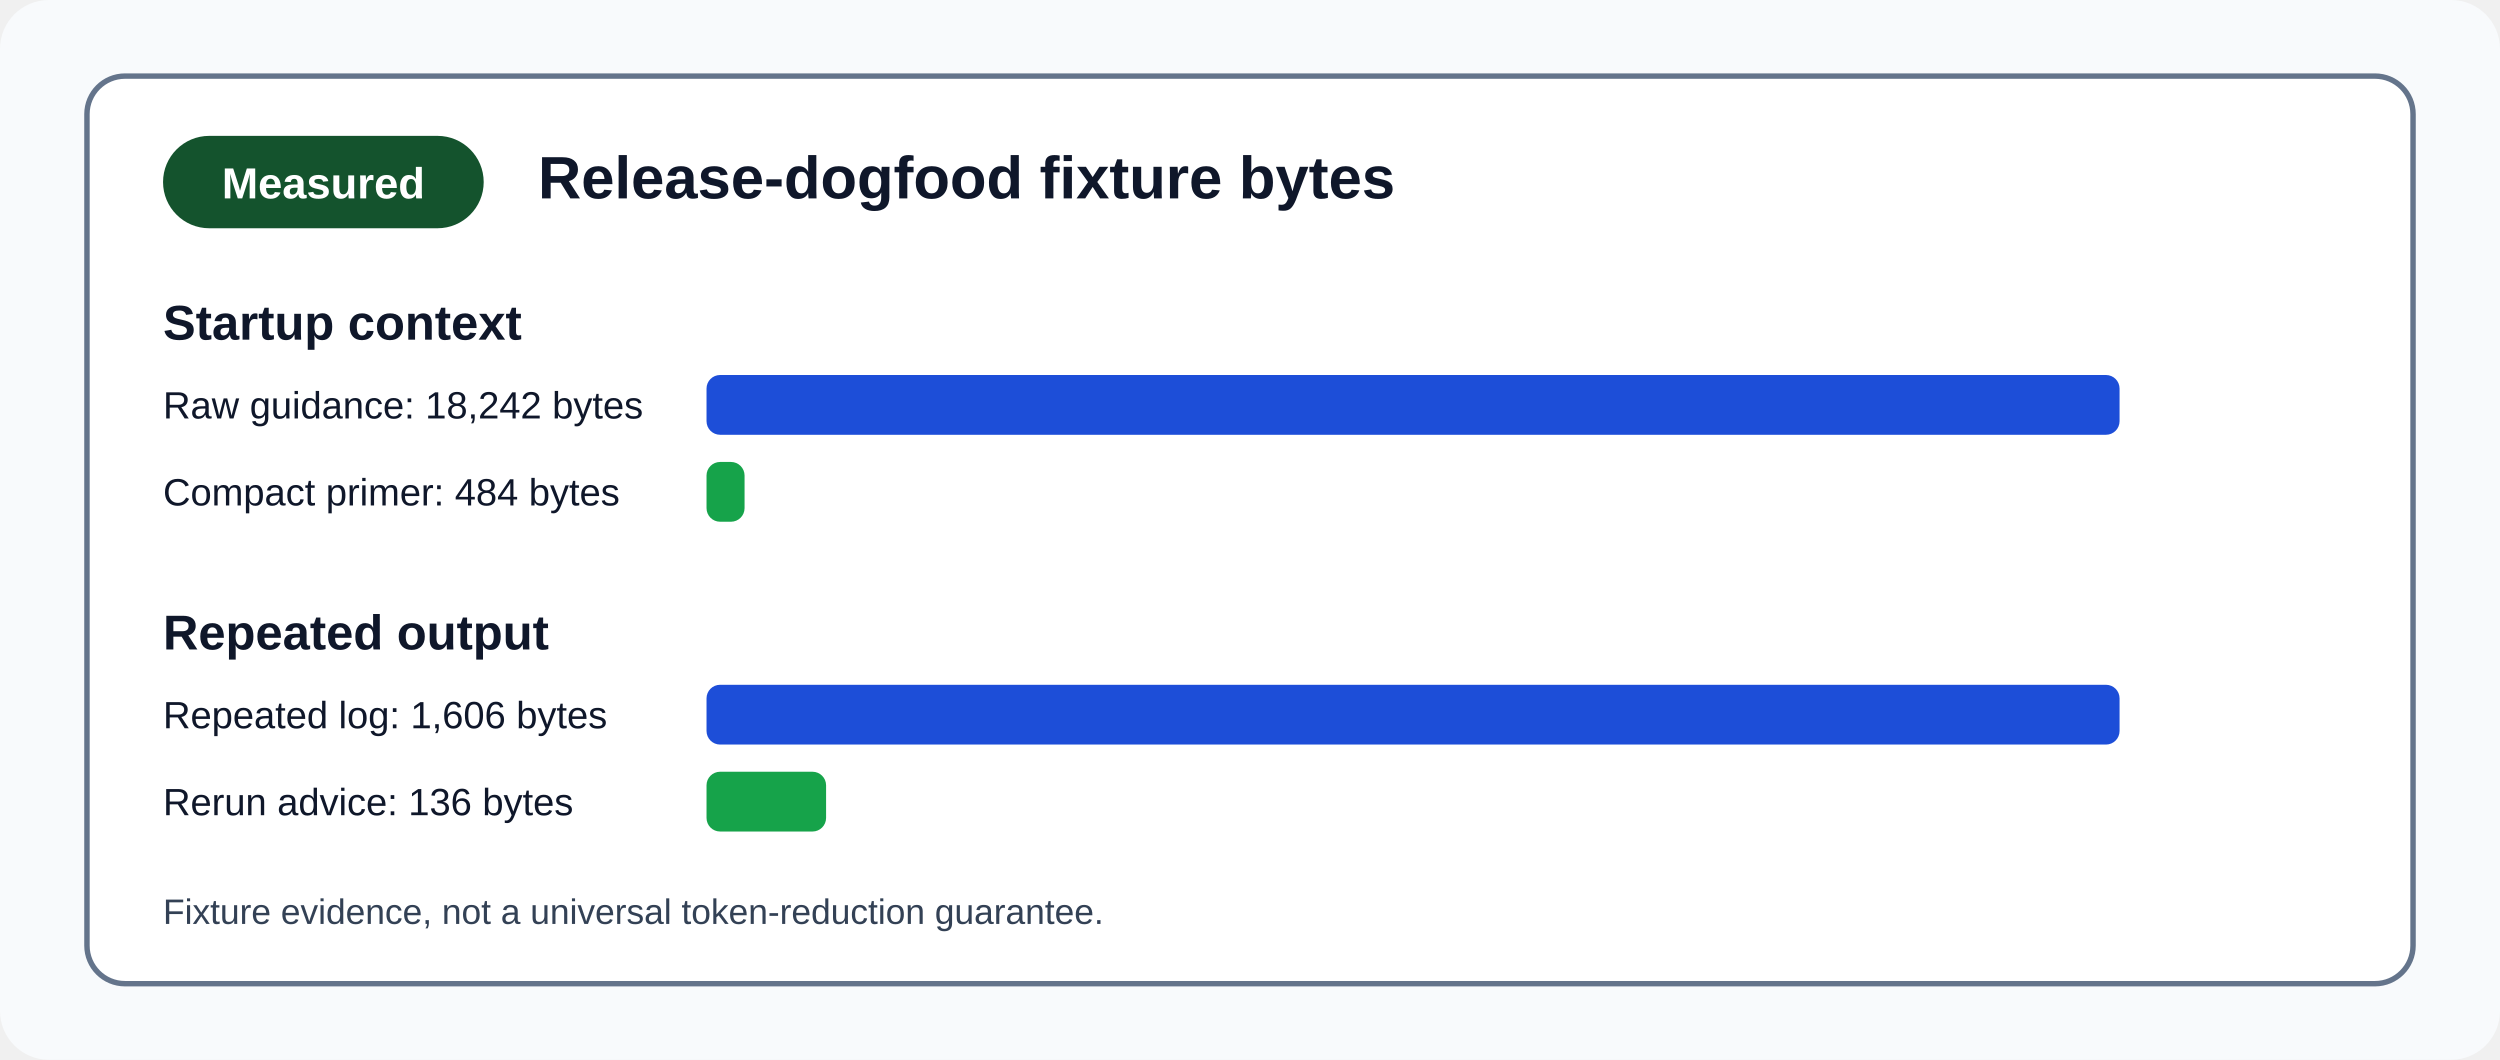
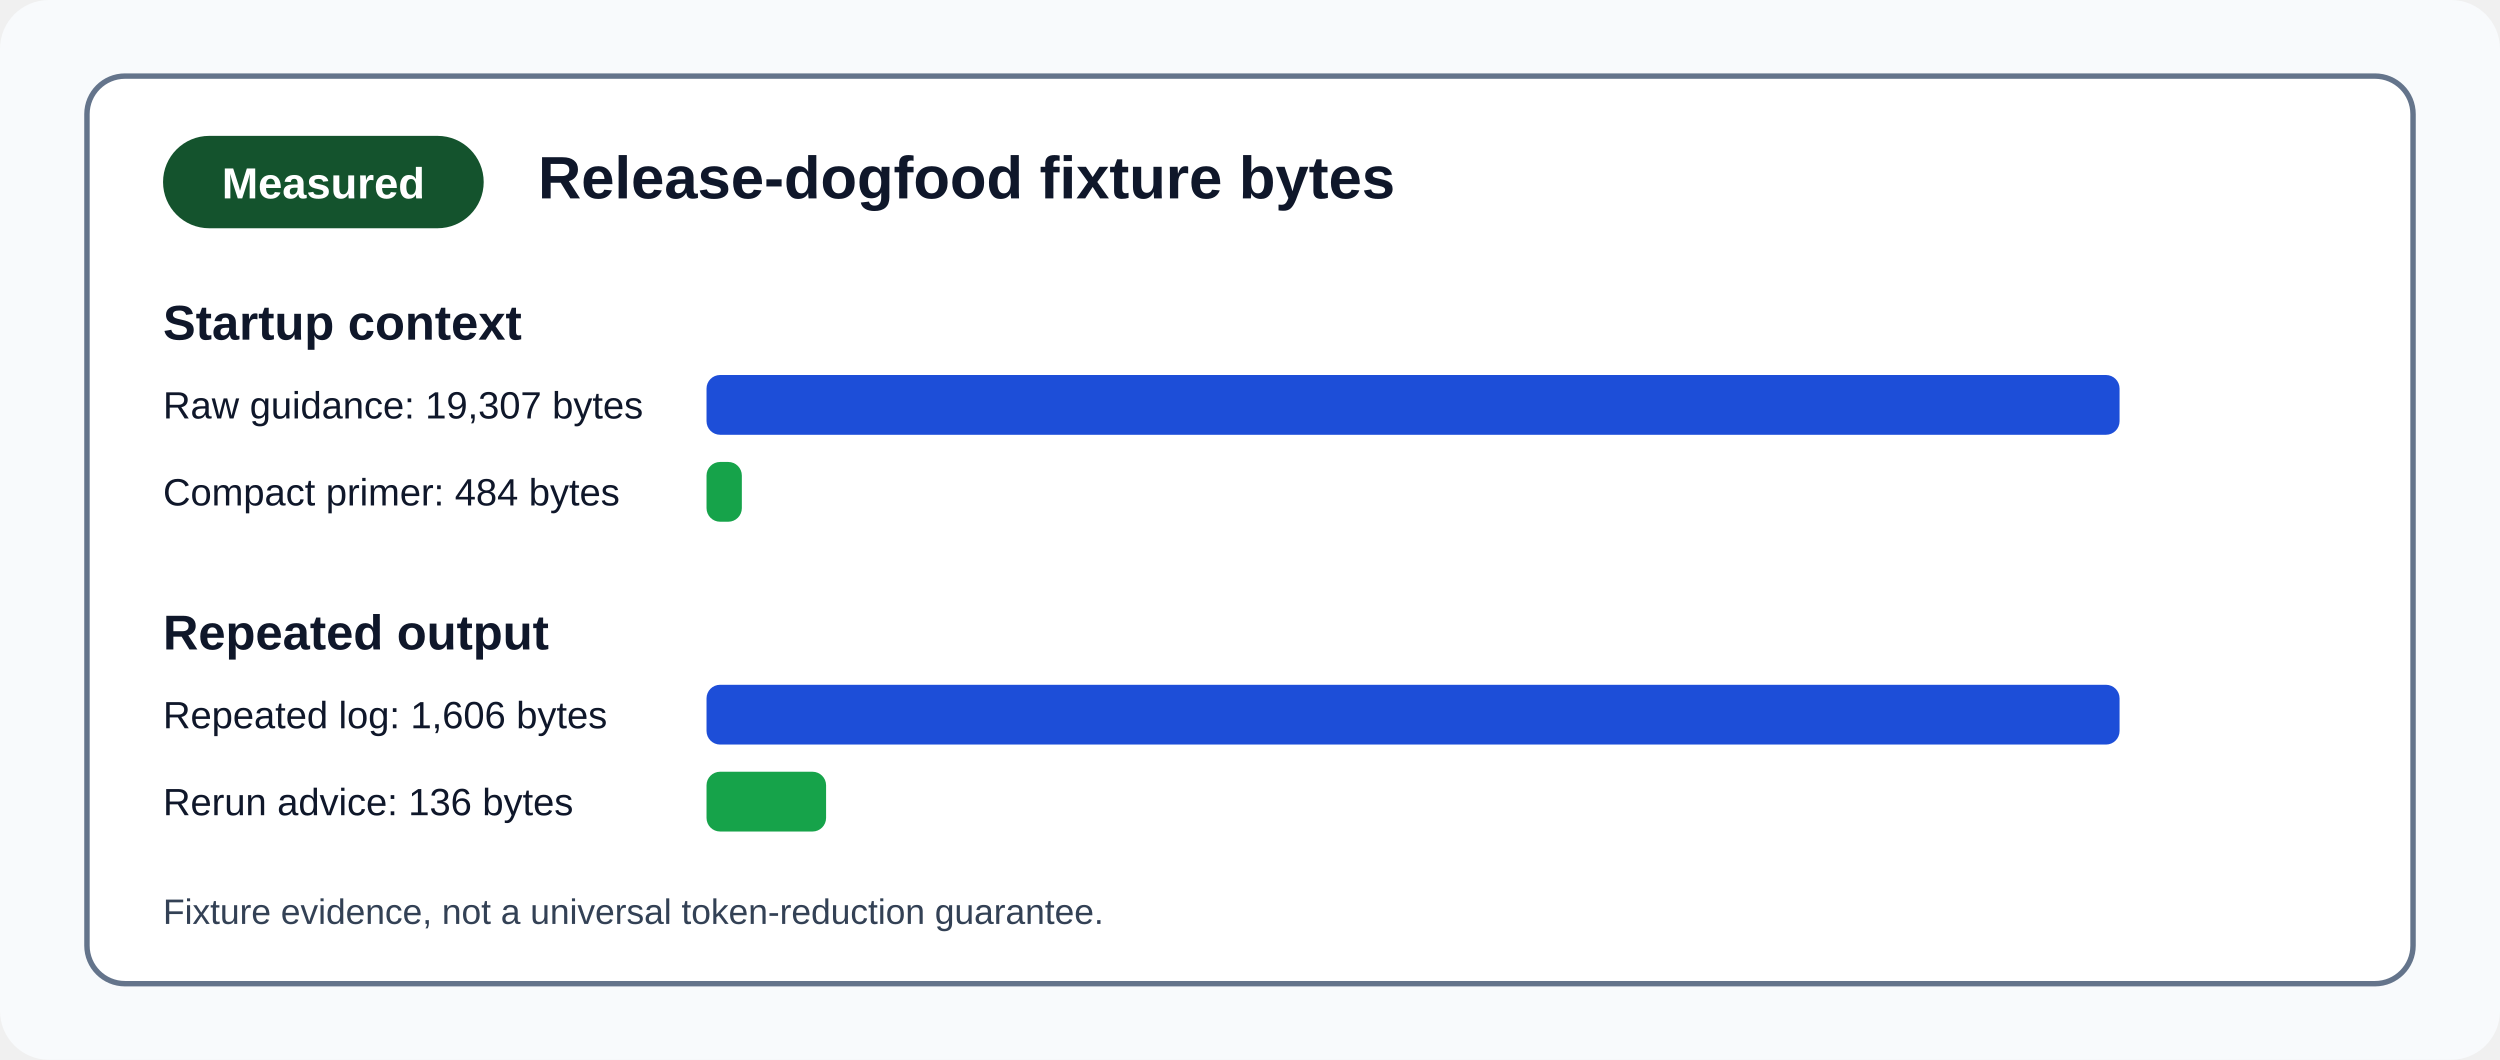
<svg xmlns="http://www.w3.org/2000/svg" width="920" height="390" viewBox="0 0 920 390" role="img" aria-labelledby="title desc">
  <rect width="920" height="390" rx="18" fill="#f8fafc" />
  <rect x="32" y="28" width="856" height="334" rx="14" fill="#ffffff" stroke="#64748b" stroke-width="2" />
  <rect x="60" y="50" width="118" height="34" rx="17" fill="#14532d" />
  <text x="119" y="73" text-anchor="middle" font-family="Arial, sans-serif" font-size="16" font-weight="700" fill="#ffffff">Measured</text>
  <text x="198" y="73" font-family="Arial, sans-serif" font-size="22" font-weight="700" fill="#0f172a">Release-dogfood fixture bytes</text>
  <g font-family="Arial, sans-serif" fill="#0f172a">
    <text x="60" y="125" font-size="18" font-weight="700">Startup context</text>
-     <text x="60" y="154" font-size="14">Raw guidance: 18,242 bytes</text>
+     <text x="60" y="154" font-size="14">Raw guidance: 19,307 bytes</text>
    <rect x="260" y="138" width="520" height="22" rx="5" fill="#1d4ed8" />
    <text x="60" y="186" font-size="14">Compact primer: 484 bytes</text>
-     <rect x="260" y="170" width="14" height="22" rx="5" fill="#16a34a" />
+     <rect x="260" y="170" width="13" height="22" rx="5" fill="#16a34a" />
    <text x="60" y="239" font-size="18" font-weight="700">Repeated output</text>
    <text x="60" y="268" font-size="14">Repeated log: 1,606 bytes</text>
    <rect x="260" y="252" width="520" height="22" rx="5" fill="#1d4ed8" />
    <text x="60" y="300" font-size="14">Rerun advice: 136 bytes</text>
    <rect x="260" y="284" width="44" height="22" rx="5" fill="#16a34a" />
    <text x="60" y="340" font-size="13" fill="#334155">Fixture evidence, not a universal token-reduction guarantee.</text>
  </g>
</svg>
